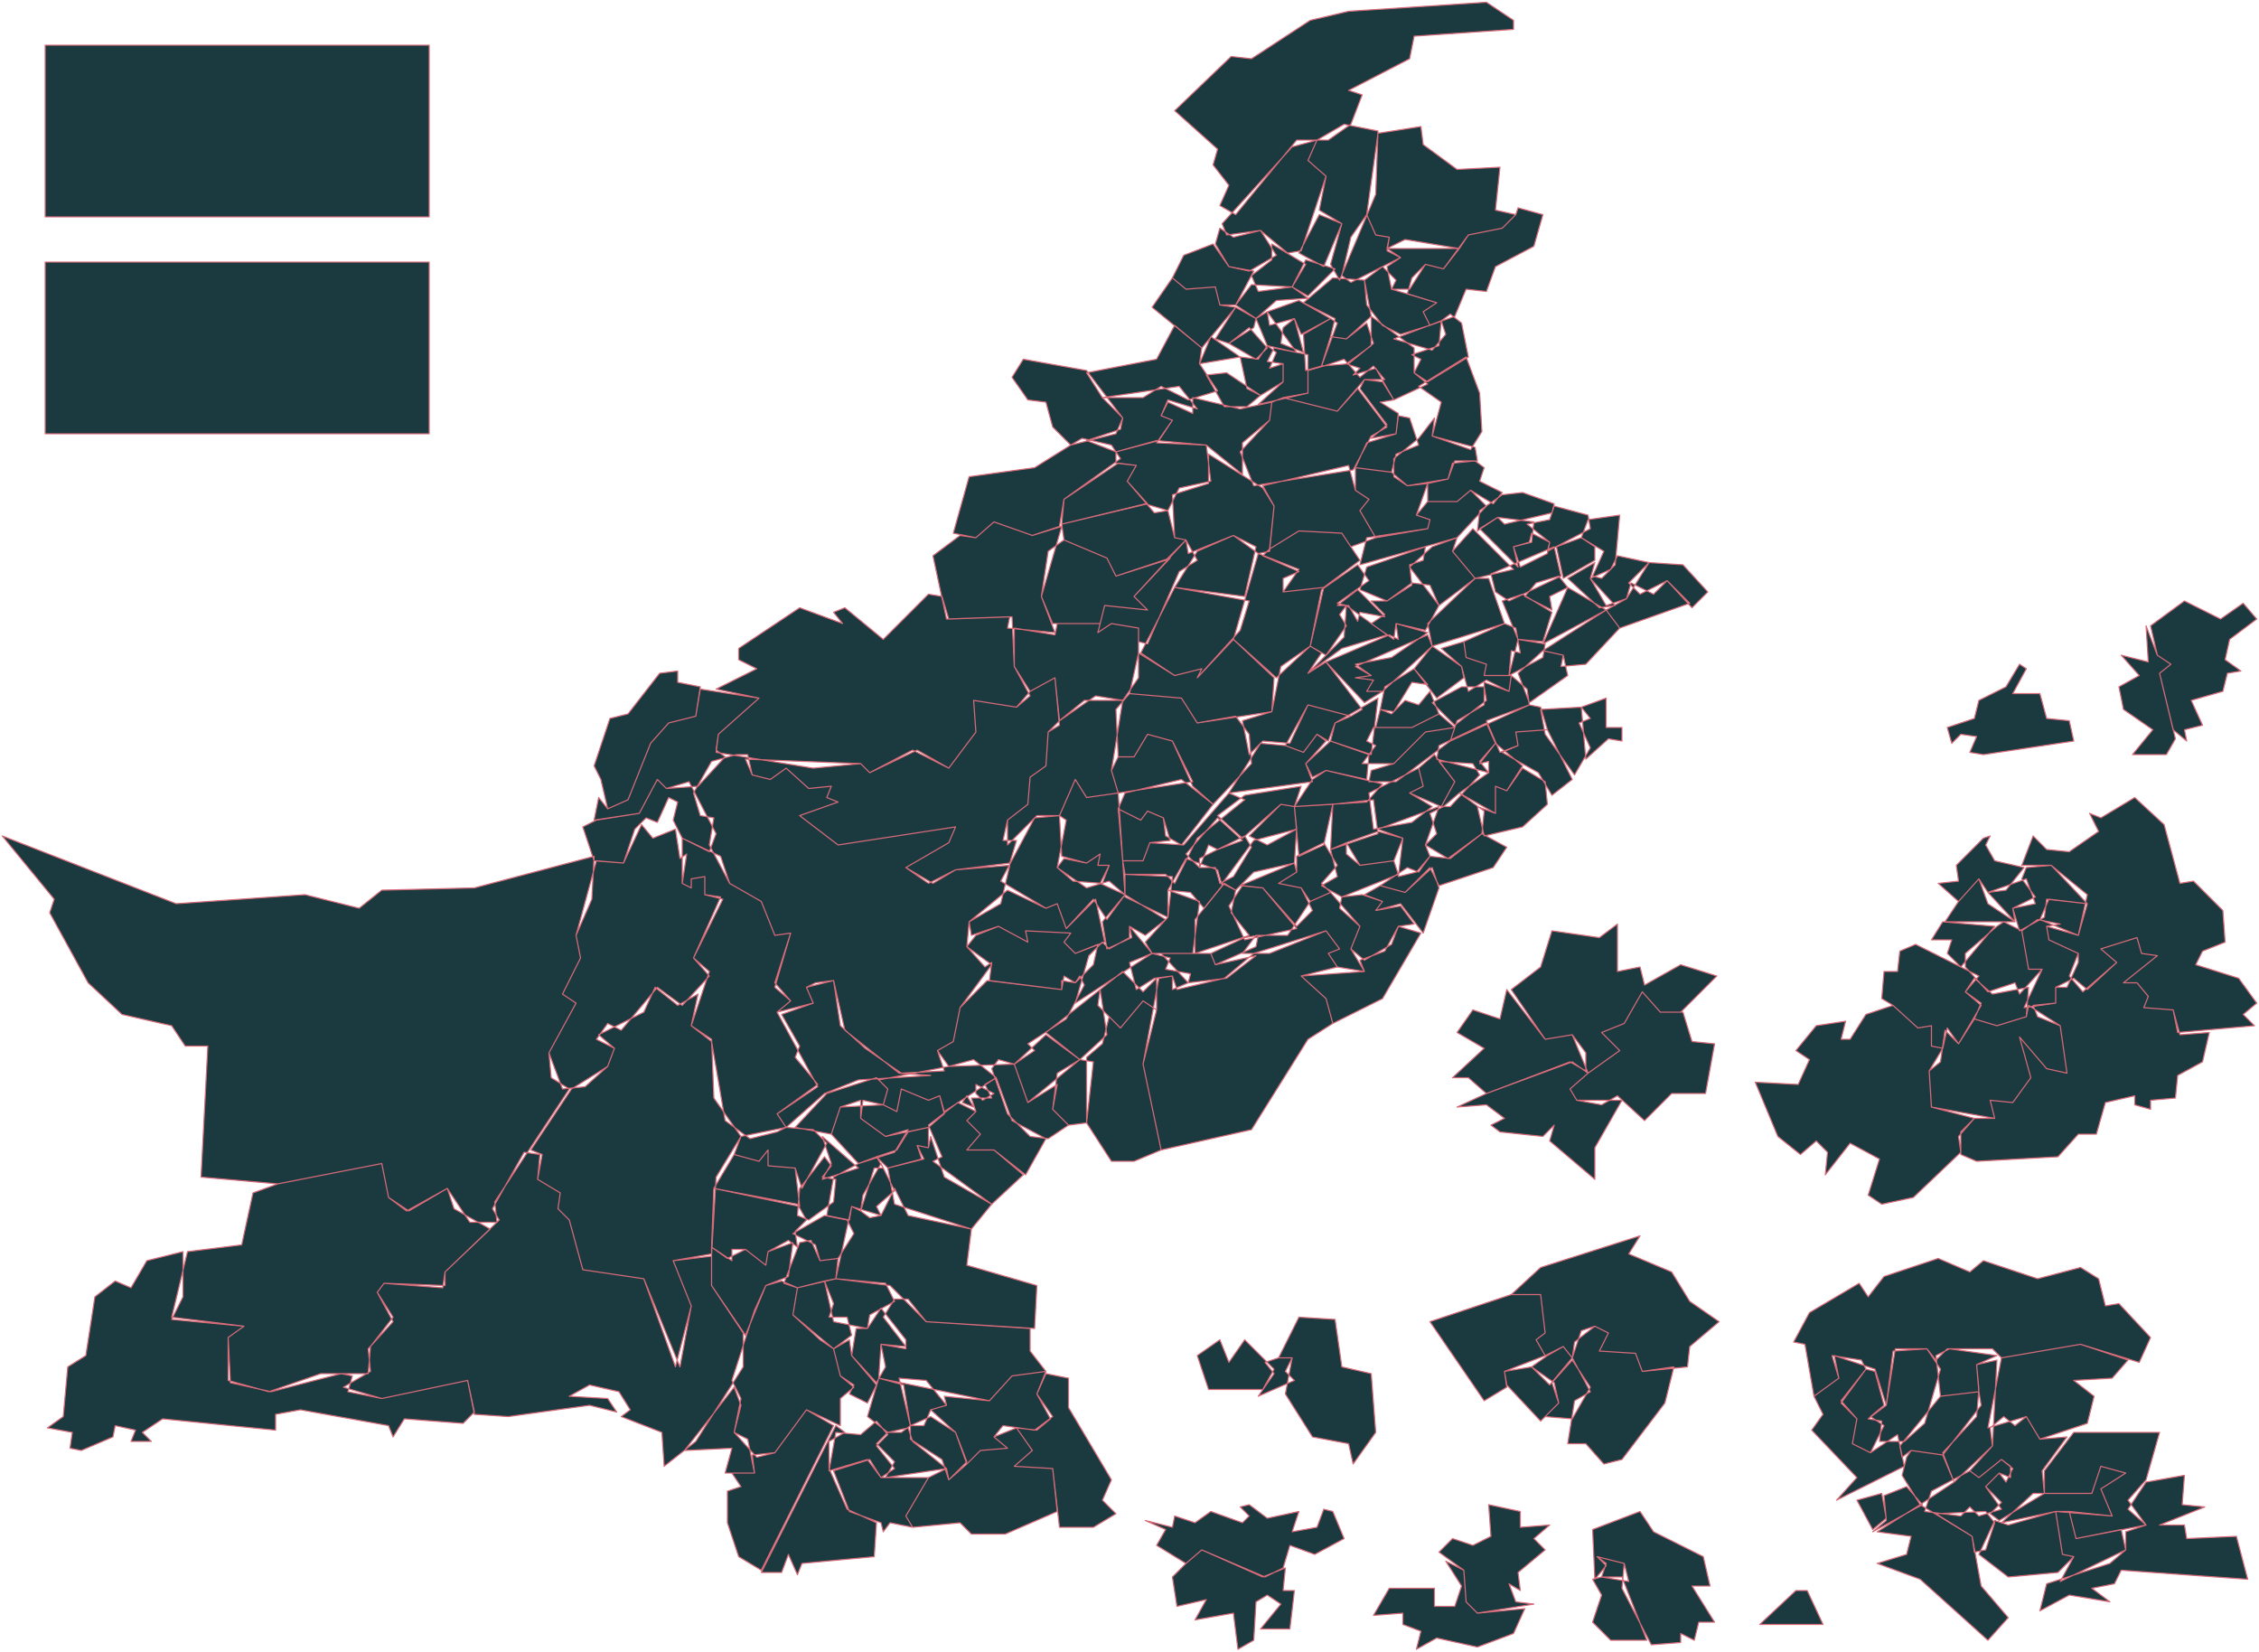
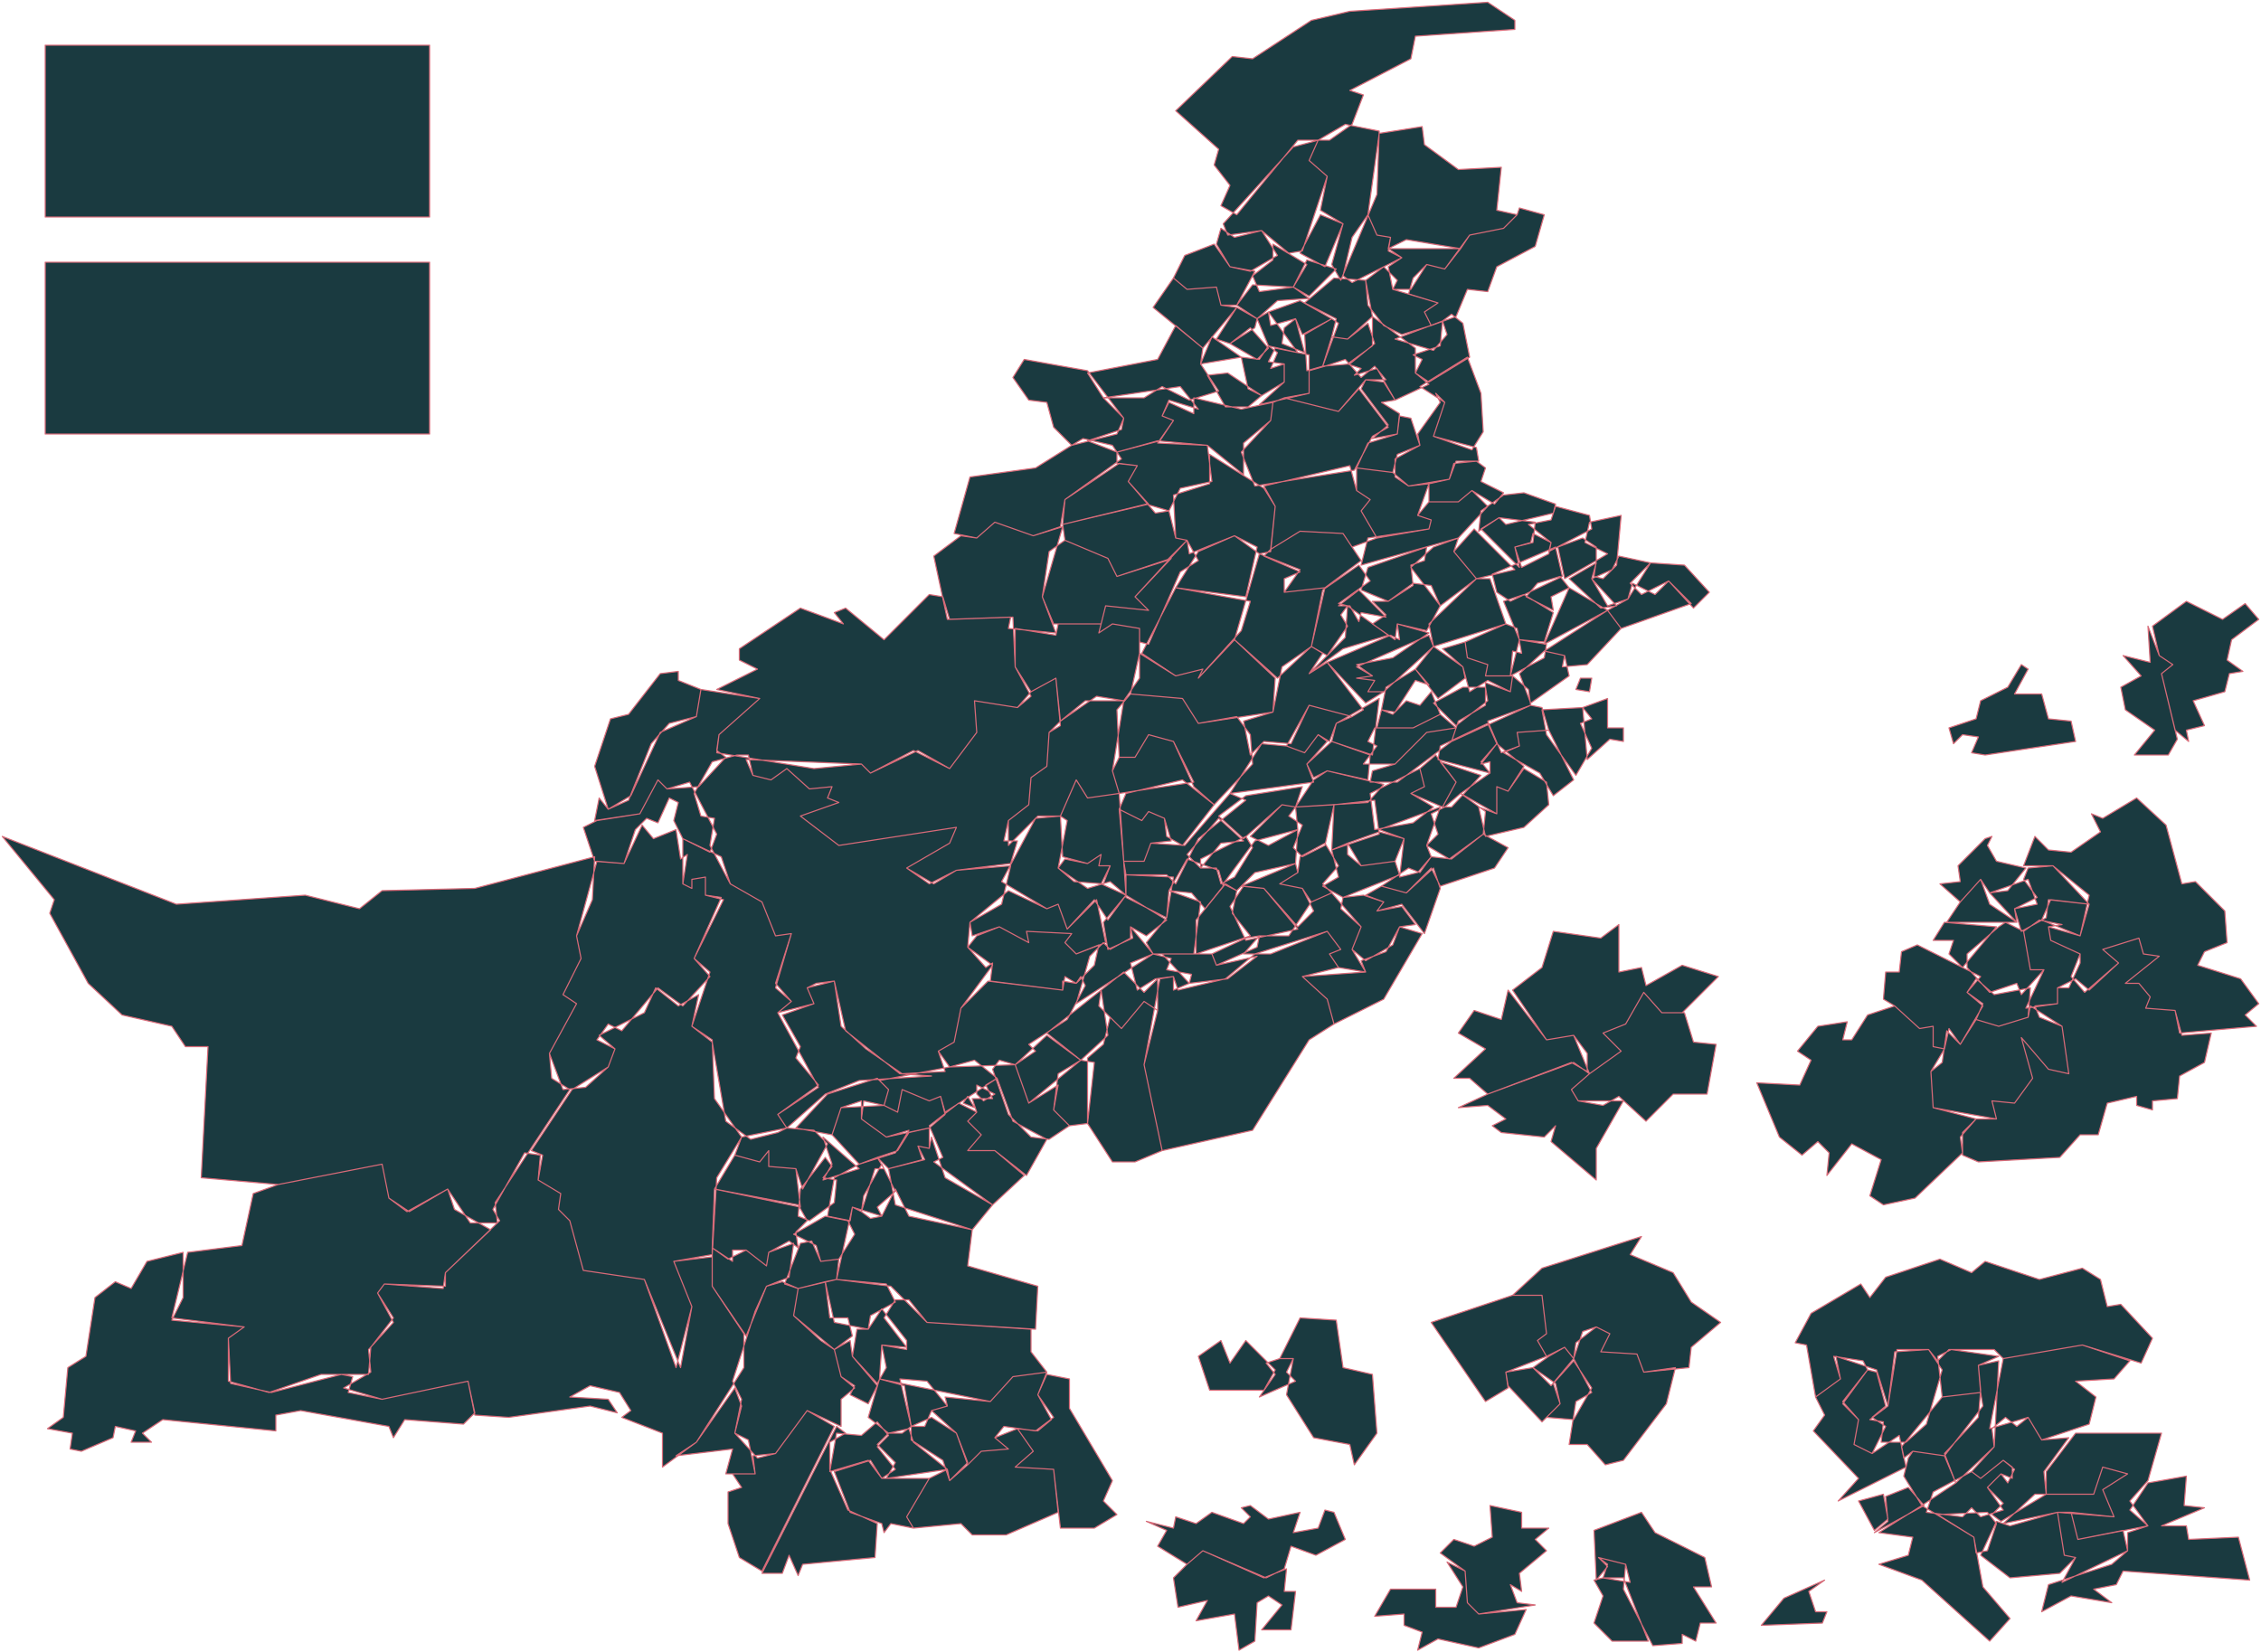
- <svg xmlns="http://www.w3.org/2000/svg" viewBox="0 0 1000 730.9">
+ <svg xmlns="http://www.w3.org/2000/svg" viewBox="0 0 1000 730.6">
  <g fill="#1a3a40" stroke="#d86a78" stroke-width="0.5" stroke-linejoin="round" fill-rule="evenodd">
-     <path d="M547 95 574 62 588 62 598 55 603 42 597 40 624 26 626 16 670 13 670 9 658 1 597 5 580 9 554 26 545 25 520 49 539 66 537 73 544 82 540 91ZM583 62 579 71 587 78 584 93 594 99 589 117 593 124 609 86 610 58 595 55ZM578 115 572 127 579 131 591 119ZM584 95 575 112 586 118 594 99ZM572 65 541 99 543 104 558 102 570 112 576 111 587 78 579 71 583 62ZM538 108 544 118 553 120 565 113 558 102 546 105 540 101ZM563 108 563 115 554 122 557 129 572 127 578 117ZM519 123 525 128 538 127 540 135 547 135 555 120 544 118 537 108 524 113ZM554 126 547 135 556 141 565 133 579 132 572 127ZM590 123 577 134 591 141 589 149 596 150 607 140 604 124ZM605 95 598 105 594 122 598 125 620 114 614 111 615 105 609 104ZM610 59 605 95 609 104 615 105 614 110 646 110 650 104 665 101 671 95 662 93 664 74 645 75 630 64 629 56ZM614 110 620 114 614 118 616 128 624 128 631 117 639 119 646 110 622 106ZM671 95 665 101 650 104 639 119 631 117 625 123 623 130 636 134 630 138 633 144 644 140 649 128 658 129 662 118 679 109 683 95 672 92ZM604 124 605 135 612 144 620 148 633 144 630 138 636 134 616 128 618 124 612 118ZM638 142 637 153 625 157 629 159 626 165 632 169 650 158 647 143 642 139ZM638 142 617 150 634 155 640 148ZM607 140 607 153 596 161 602 163 599 166 609 163 617 177 632 170 626 165 626 154ZM589 149 585 162 597 161 608 152 605 143 596 150ZM589 141 577 148 578 164 585 162 592 143ZM561 138 562 144 573 141 576 148 589 141 575 133ZM568 145 567 152 577 156 573 141ZM556 141 561 153 574 156 561 138ZM547 136 538 150 544 152 555 145 556 141ZM544 152 556 159 561 154 553 145ZM519 123 510 136 532 154 547 136 540 135 538 127 525 128ZM481 165 488 176 506 176 514 171 526 177 539 173 531 161 532 154 520 144 512 159ZM536 149 531 161 549 158ZM566 601 572 601 569 617 581 636 597 639 599 648 609 634 607 608 594 605 591 584 575 583ZM534 166 542 180 552 180 558 175 543 165ZM559 615 564 606 551 593 544 603 540 593 530 600 535 615ZM566 601 560 603 564 608 557 618 573 611 569 607 572 601ZM564 154 561 160 568 161 568 169 557 179 579 174 579 157ZM561 153 557 159 549 158 552 172 558 175 568 169 568 161 562 163 565 156ZM528 176 528 183 517 178 514 184 519 186 512 196 534 197 550 210 550 196 562 186 563 178 549 181ZM488 176 497 185 496 190 481 195 494 200 513 195 519 186 514 184 517 177 530 181 522 171ZM474 197 494 192 497 185 481 164 453 159 448 167 455 177 463 178 466 189ZM494 200 494 205 503 206 499 213 511 227 517 226 522 216 536 213 534 197 512 195ZM495 205 471 221 470 232 508 223 499 213 503 206ZM474 197 458 207 429 211 422 236 432 238 440 231 457 237 469 233 471 221 496 203 492 197 479 194ZM507 223 470 232 471 239 490 247 494 255 516 248 525 239 520 238 517 226ZM425 237 413 246 419 274 447 273 446 278 467 280 461 264 470 233 457 237 440 231 432 238ZM471 239 464 244 461 264 466 276 487 276 489 268 508 270 502 264 518 247 494 255 490 247ZM525 239 502 264 508 270 489 268 486 280 492 276 504 278 504 284 508 285 522 253 530 248ZM468 276 467 281 449 278 449 295 456 306 467 300 469 319 480 310 497 310 504 300 504 278 492 276 486 280 487 276ZM669 573 633 585 657 620 667 614 666 607 684 600 680 593 684 590 682 573ZM669 573 682 573 684 590 680 593 684 600 692 596 696 601 697 594 706 587 712 590 708 598 724 599 727 607 747 605 748 596 761 585 748 576 740 563 721 555 726 547 682 561ZM696 601 704 616 697 620 694 639 702 639 710 648 718 646 737 621 741 605 727 607 724 599 708 598 712 590 706 587 700 589ZM586 162 579 164 579 174 568 176 592 182 604 168 613 168 608 162 602 167 595 159ZM568 176 563 178 562 186 549 200 555 215 599 208 607 193 614 189 601 172 592 182ZM649 158 628 171 638 178 634 193 651 199 656 191 655 174ZM628 194 617 203 617 211 623 215 641 212 644 204 654 204 653 198 634 193 635 185ZM619 184 618 192 605 196 600 207 616 209 618 201 628 197 624 185ZM602 172 614 188 607 194 618 192 619 183 611 178 617 177 612 169 604 168ZM667 613 682 629 690 621 688 612 678 605 666 607ZM685 600 678 605 686 613 696 601 692 596ZM687 612 690 621 684 627 696 628 704 614 696 602ZM600 207 600 217 606 221 602 226 609 238 632 234 633 230 627 228 632 214 623 215 616 209ZM559 215 564 224 562 243 575 235 594 236 598 242 609 238 602 226 606 221 600 217 597 206ZM653 204 643 205 641 212 632 214 632 222 645 222 651 217 661 223 665 218 655 213 657 207ZM632 222 627 228 633 230 632 234 605 238 602 250 645 238 658 224 651 217 645 222ZM665 219 655 226 654 235 663 229 666 232 687 227 688 223 674 218ZM688 224 686 230 676 232 686 240 685 244 704 234 703 228ZM678 236 677 240 670 242 673 251 685 245 686 240ZM655 234 672 251 670 242 678 240 679 231 663 229ZM688 242 660 254 662 262 668 266 691 255ZM653 256 632 276 634 286 666 276 659 256ZM652 234 643 244 653 256 670 252ZM634 242 624 251 637 268 653 256 643 244 645 238ZM703 230 700 238 710 244 705 255 709 256 715 250 717 228ZM894 294 888 304 876 310 874 318 862 322 864 329 868 325 875 326 872 333 878 334 918 328 916 319 906 318 903 307 891 307 897 296ZM716 246 713 252 704 256 711 268 720 265 730 249ZM694 256 708 269 715 268 704 256 706 249ZM700 238 689 242 692 256 706 248 706 242ZM730 249 721 258 726 263 738 257 749 269 756 262 745 250ZM722 258 720 265 711 270 717 278 748 267 738 257 732 263ZM690 255 680 258 675 264 687 270 686 264 694 260ZM952 277 955 290 961 294 956 298 962 323 968 328 967 323 975 321 970 310 984 306 986 298 992 297 985 292 987 283 999 274 993 267 983 274 967 266ZM694 260 683 285 711 270ZM963 327 956 298 961 294 955 290 950 277 951 293 939 290 947 299 938 304 940 314 953 323 944 334 959 334ZM665 266 672 283 683 284 687 271 674 263ZM605 251 602 261 614 266 625 259 624 250 630 248 631 242ZM625 258 614 266 607 266 613 272 607 276 617 283 618 276 631 279 637 268 633 259ZM601 261 592 268 597 268 601 275 602 271 613 273ZM596 268 595 282 579 298 594 287 614 281ZM601 250 585 261 580 286 587 290 596 277 593 272 596 268 592 267 606 257ZM562 243 559 246 575 253 568 256 568 262 586 260 602 248 594 236 575 235ZM557 245 546 283 565 300 580 286 586 260 568 262 575 252ZM535 201 535 214 519 219 520 238 525 239 526 245 546 237 557 245 562 244 564 224 559 216ZM530 244 520 260 551 264 556 242 546 237ZM520 260 505 289 520 299 532 296 530 300 549 279 553 266ZM546 283 530 300 532 296 520 299 504 289 500 307 523 309 530 320 563 315 564 300ZM615 281 587 293 604 311 612 306 605 306 608 301 600 300 607 299 600 294 616 291 632 280 618 276 619 283ZM612 306 634 286 632 281 600 295 607 299 600 300 608 301 605 306ZM634 286 626 296 636 309 648 300 647 295ZM647 304 634 311 644 321 658 310 657 304ZM607 341 606 346 618 346 642 328 644 322 631 324 617 338ZM637 316 625 322 608 322 605 328 609 330 603 338 617 338 631 324 644 322ZM622 310 616 316 611 314 609 322 625 322 637 316 633 306 628 312ZM626 296 613 304 611 314 617 315 625 302 632 303ZM703 475 695 482 698 487 709 489 716 485 728 496 740 484 755 484 759 462 749 461 745 448 735 448 727 439 719 453 709 457 717 465ZM658 484 645 490 658 489 666 495 660 498 664 501 683 503 688 498 686 505 706 522 706 508 718 487 698 487 695 482 703 475 696 470ZM658 484 695 470 702 474 702 466 696 458 684 460 667 438 664 451 652 447 645 457 657 464 643 477 650 477ZM669 438 684 460 696 458 703 475 717 465 709 457 719 453 727 439 735 448 744 448 760 432 744 427 728 436 726 428 716 430 716 409 708 415 687 412 682 428ZM610 309 591 320 589 328 607 334ZM589 328 578 338 581 344 587 341 605 345 606 334ZM581 345 573 357 605 355 612 347 587 341ZM580 286 567 295 563 315 550 319 553 334 559 328 571 329 579 312 598 317 603 314 587 293 579 298 585 289ZM569 330 577 333 583 325 588 328 591 320 598 317 579 312ZM569 330 558 329 544 351 581 346 578 338 587 328 583 325 577 333ZM638 287 647 295 650 306 658 301 668 306 669 299 657 299 658 294 649 291 648 284ZM669 299 668 306 657 302 657 312 645 319 642 328 677 312 676 305ZM711 270 683 288 692 290 691 295 702 294 717 278ZM683 288 672 298 677 311 694 299 692 290ZM672 283 668 299 683 291 684 285ZM666 276 648 284 649 291 658 294 657 299 668 299 669 288 673 289 671 278ZM867 399 876 389 880 395 888 394 896 384 883 381 879 374 881 370 878 371 866 383 867 390 858 391ZM880 395 892 408 891 402 901 400 897 389ZM897 384 895 389 901 397 891 402 894 412 905 406 906 398 924 400 908 383ZM895 383 908 383 924 396 920 414 906 410 907 416 920 422 916 432 922 439 937 426 930 420 946 415 948 422 955 423 940 435 946 435 951 441 949 446 962 447 964 457 998 454 993 449 999 444 991 433 972 427 975 421 985 417 984 403 971 390 965 391 958 365 945 353 930 362 925 360 929 368 916 377 906 376 900 370ZM903 407 920 414 924 400 907 398ZM902 407 895 412 898 429 904 429 896 446 910 444 910 437 915 437 920 426 920 422 907 416 906 410 912 409ZM918 433 910 437 910 444 900 445 902 450 912 454 915 475 906 473 894 459 899 477 891 488 881 487 883 495 874 495 868 501 868 511 875 514 911 512 920 502 928 502 932 488 945 485 945 489 952 491 952 487 963 486 964 476 975 470 978 457 965 458 962 447 949 446 951 441 946 435 940 435 955 423 948 422 946 415 930 420 937 426 924 438ZM898 445 897 450 884 454 874 451 867 462 861 456 859 470 854 474 855 490 883 495 881 487 891 488 899 477 894 459 906 473 915 475 912 454ZM868 510 867 503 874 495 855 490 854 474 860 464 855 463 855 454 849 455 838 445 826 449 819 460 815 460 817 452 804 454 795 465 801 469 796 480 777 479 787 503 797 511 804 505 809 510 808 520 819 506 832 513 827 529 833 533 847 530ZM838 445 849 455 855 454 855 463 860 464 862 455 867 462 877 445 870 439 876 432 848 418 841 421 840 430 834 430 833 442ZM874 451 884 454 897 450 898 437 882 440 874 433 870 439 877 444ZM884 410 870 422 870 428 880 439 892 435 894 440 904 429 898 429 895 412 887 408ZM862 422 868 428 883 410 860 408 855 416 864 416ZM867 399 861 408 892 408 880 400 876 389ZM700 313 702 336 712 327 718 328 718 322 711 322 711 309ZM682 314 684 325 697 343 704 331 699 320 704 318 700 313ZM665 333 681 342 687 352 696 345 685 323 671 324 672 330ZM677 312 658 319 664 333 672 330 671 324 685 323 682 313ZM658 320 637 330 636 336 659 342 659 337 655 338 662 329ZM637 337 644 346 638 357 642 357 655 343 652 338ZM662 329 655 337 659 342 646 351 662 360 662 348 667 350 674 339ZM674 340 667 350 662 348 662 360 654 357 657 370 674 366 685 356 684 346ZM639 357 633 360 636 369 631 374 641 380 656 369 657 359 646 351ZM610 367 621 371 619 388 627 386 633 379 631 374 637 357ZM628 340 630 348 624 351 638 357 644 346 635 334ZM628 340 606 351 608 367 625 364 634 357 624 351 630 348ZM590 356 589 376 610 369 608 354ZM551 352 539 361 550 371 567 356 573 357 576 348ZM553 370 561 374 574 367 573 357 567 356ZM573 357 575 379 586 374 590 356ZM574 367 555 372 541 391 547 394 555 386 573 382ZM539 362 525 378 531 384 535 374 539 376 550 372ZM525 692 532 686 560 698 568 694 571 684 582 688 595 681 590 669 586 668 583 676 572 678 575 669 561 672 553 666 549 667 553 671 550 674 536 669 529 674 520 671 519 676 507 673 516 677 512 684ZM525 692 519 698 521 711 534 708 529 717 546 714 548 730 555 726 556 709 561 706 567 710 558 721 571 721 573 704 568 704 569 694 559 698 532 686ZM551 370 531 380 531 384 538 384 540 391 546 388 554 375ZM525 380 517 394 527 395 533 402 541 392 539 385ZM517 394 517 406 507 417 510 422 528 422 531 399ZM550 392 544 401 551 416 574 411 559 393ZM542 391 529 407 529 422 553 414 545 404 547 394ZM610 368 596 373 596 378 602 383 617 381 621 371ZM589 376 592 388 585 392 594 397 619 387 617 381 602 383 596 373ZM586 373 574 379 574 386 566 391 576 393 580 399 589 395 585 391 592 383ZM549 392 559 393 574 410 581 403 576 393 566 391 574 386 573 382ZM656 369 642 380 633 379 628 386 623 384 611 392 622 395 633 384 637 392 661 384 667 375ZM611 392 604 396 612 399 609 403 620 400 630 413 637 393 634 384 622 395ZM603 396 594 397 593 402 602 410 598 420 604 425 616 418 619 410 626 409 620 401 609 403 612 399ZM602 425 604 430 576 432 587 442 590 453 612 442 629 413 619 410 613 421ZM589 395 580 399 570 414 556 414 550 422 562 422 587 412 593 420 588 422 592 428 604 430 598 420 602 410ZM555 422 542 433 521 438 519 432 513 433 506 471 514 509 554 500 579 460 590 453 587 442 576 432 592 428 588 422 593 420 587 412ZM510 422 500 426 503 438 511 433 519 432 519 438 526 435 527 431 516 429 518 424ZM514 422 526 435 543 433 556 423 538 427 536 422ZM551 415 536 422 538 427 556 419 557 414ZM487 438 486 445 496 455 506 443 512 447 512 433 506 439 497 430ZM491 450 488 462 481 468 481 497 492 514 502 514 514 509 506 471 512 447 506 443 496 455ZM487 438 463 457 478 469 490 458ZM478 469 468 475 466 491 473 498 481 497 484 470ZM463 458 449 471 455 488 478 469ZM432 484 435 487 440 484 432 480ZM439 473 446 493 456 503 464 504 473 498 466 491 468 480 455 488 449 471 442 469ZM426 488 431 490 428 485ZM544 351 524 374 509 373 506 381 497 381 498 387 516 387 520 391 530 371 551 354ZM498 387 498 397 517 406 519 388ZM498 396 488 408 490 420 501 415 500 410 507 414 516 407ZM488 417 482 423 476 444 510 422 500 410 500 415 491 420ZM498 351 495 358 505 363 508 359 515 362 516 370 523 374 537 356 523 345ZM495 358 497 381 506 381 509 373 518 372 515 362 508 359 505 363ZM500 307 494 314 495 335 502 335 508 325 519 328 528 348 537 356 554 338 553 325 547 317 530 320 523 309ZM495 335 492 341 495 351 528 346 519 328 508 325 502 335ZM469 319 464 324 463 339 456 344 455 356 446 363 446 374 459 361 469 361 476 345 481 353 495 351 492 341 497 310 485 308ZM469 361 470 379 481 382 487 378 486 383 491 383 487 391 498 396 495 351 481 353 476 345ZM471 380 468 384 475 390 488 391 491 383 486 383 487 378 481 382ZM469 361 458 362 443 390 463 402 468 400 472 411 484 398 490 407 498 396 491 390 481 393 468 384 472 363ZM446 394 429 408 430 414 442 410 455 417 454 412 474 413 471 417 476 422 489 417 485 398 472 411 468 400 463 402ZM432 414 428 419 436 428 439 426 438 434 470 438 470 434 476 435 484 427 486 418 476 422 471 417 474 413 454 412 455 417 442 410ZM437 434 425 446 422 461 415 465 420 472 449 471 458 465 455 462 472 451 480 436 478 432 476 435 471 432 470 438ZM352 499 368 502 372 490 391 489 393 482 388 477 366 484ZM420 472 389 478 393 482 391 489 397 492 399 482 411 487 416 485 418 492 441 477 431 469ZM391 489 382 487 381 495 392 503 411 499 418 493 416 485 411 487 399 482 397 492ZM368 502 380 515 396 510 402 500 392 503 381 495 381 487 372 490ZM364 503 368 515 364 522 380 517ZM365 512 354 526 353 538 358 540 369 532 370 522 364 521 368 516ZM348 499 328 503 325 511 336 514 340 509 340 516 352 517 355 526 366 506 360 500ZM325 511 316 526 354 534 352 517 340 516 340 509 336 514ZM441 477 436 480 439 486 430 486 432 492 428 496 434 502 428 509 440 509 454 520 463 504 448 496ZM424 488 411 498 417 512 413 514 439 533 453 520 440 509 428 509 434 502 428 496 432 492ZM402 501 397 509 388 512 393 517 409 513 406 507 411 508 411 499ZM412 503 411 508 406 507 408 513 393 517 396 533 430 544 439 533 418 521ZM390 515 382 529 381 536 385 539 390 538 388 534 396 527ZM396 526 390 538 377 534 370 566 394 569 410 585 458 588 459 569 428 560 430 544 402 538ZM380 515 369 521 366 538 376 540 377 534 381 536 387 517 391 517 388 512ZM365 538 351 546 361 551 363 558 371 557 378 546 375 540ZM354 550 347 568 353 570 370 566 371 557 363 558 359 549ZM370 566 365 567 369 585 384 588 385 582 396 576 392 568ZM353 570 351 582 363 593 369 597 377 591 375 583 367 583 369 577 365 567ZM396 575 391 583 401 596 390 595 389 610 438 620 448 609 463 607 456 598 456 588 410 585 402 575ZM379 588 377 600 388 612 392 605 390 595 401 597 401 593 390 579 384 588ZM398 610 403 631 409 631 412 624 419 622 410 611ZM412 627 403 631 403 637 417 646 420 655 428 647 423 634ZM418 618 419 622 412 624 423 634 428 648 434 642 446 641 440 636 444 631 458 633 466 627 459 617 463 607 448 609 438 620ZM463 608 459 617 465 628 459 633 450 632 457 642 449 649 466 650 469 676 484 676 494 670 488 664 492 655 473 623 473 610ZM428 648 420 655 419 650 411 654 401 671 404 676 425 674 430 679 445 679 468 669 466 650 449 649 457 642 450 632 440 636 446 641 434 642ZM369 597 372 609 378 613 376 617 384 621 388 613 377 600 376 593ZM389 610 384 627 393 634 399 634 403 631 400 613ZM706 699 711 693 707 689 719 692 718 703 731 728 744 727 744 723 750 726 752 718 759 718 749 702 757 702 754 689 732 678 726 669 705 677ZM709 698 705 699 709 706 705 718 713 726 729 726 718 698ZM709 698 721 700 719 692 707 689 711 692ZM388 629 381 635 370 634 367 651 384 646 390 654 396 650 388 640 393 635ZM393 634 388 639 396 647 392 654 419 650 404 638 402 632ZM369 651 376 669 390 674 391 678 394 674 404 676 401 671 411 654 390 654 385 646ZM370 631 337 696 346 696 349 688 353 697 355 692 387 689 388 674 375 668 367 650 367 638 374 634ZM333 644 334 652 324 652 328 658 322 660 322 674 327 689 337 695 369 631 357 624 343 643ZM346 567 339 569 334 580 324 611 328 619 325 634 335 645 343 643 357 624 372 631 372 619 378 614 372 609 369 597 351 582 353 570ZM316 526 315 552 322 557 330 553 339 560 340 554 349 549 353 552 352 545 357 540 353 533ZM315 552 315 569 330 591 339 569 349 565 351 550 340 554 339 560 330 553 324 553 324 558ZM325 614 303 642 324 641 321 652 334 652 331 637 325 634 328 622ZM950 656 942 668 950 675 941 678 941 686 934 692 906 701 903 713 916 706 934 709 926 703 936 701 939 695 995 699 990 680 968 681 967 675 956 675 976 667 966 666 967 653ZM918 634 905 651 905 661 926 661 930 649 941 652 930 659 935 671 916 669 919 681 950 675 942 664 950 655 956 634ZM910 661 900 661 886 674 910 669 935 671 930 659 941 652 930 649 926 661ZM910 669 913 688 918 689 912 700 941 686 939 677 919 681 916 669ZM910 669 889 675 883 673 876 688 889 698 911 696 918 689 913 688ZM886 601 880 632 897 627 903 637 924 630 927 618 918 611 935 610 942 602 921 595ZM881 632 882 640 872 651 876 654 886 646 891 650 888 656 885 652 879 658 886 665 881 670 885 673 905 661 904 651 915 636 903 637 897 627 892 631 887 627ZM857 670 873 680 874 687 879 686 883 674 879 669ZM872 651 855 660 852 669 868 671 872 667 876 671 886 668 879 658 885 652 890 654 890 649 886 646 876 654ZM829 677 835 672 833 661 822 664ZM834 662 835 673 829 678 851 666 844 658ZM850 666 831 678 846 680 844 688 831 692 850 699 880 726 889 716 877 702 873 680ZM803 618 807 626 802 633 822 654 813 664 843 649 840 635 828 643 820 639 822 628 815 620 826 606 824 602 811 600 814 610ZM795 704 779 719 807 719 800 704ZM803 618 814 610 812 600 830 606 835 622 839 597 853 597 857 602 862 597 882 597 886 601 921 595 947 603 952 592 938 577 932 578 929 566 921 561 902 566 878 558 872 563 858 557 834 565 827 574 823 568 801 581 794 594 799 595ZM835 622 827 628 833 629 832 638 843 638 852 630 859 606 853 597 838 598ZM826 606 815 621 822 628 820 639 828 643 834 631 828 627 834 622 830 607ZM857 600 859 618 876 616 875 604 884 600 863 597ZM876 615 875 627 860 643 865 656 882 640 884 602 875 604ZM844 645 842 653 850 666 865 656 860 644 846 642ZM859 618 841 640 842 645 846 642 860 644 877 622 876 616ZM317 305 336 309 318 325 317 333 360 340 381 338 385 342 404 332 420 340 432 324 431 310 450 313 456 308 449 295 448 273 420 274 417 264 411 263 391 283 374 269 369 271 373 276 354 269 327 287 327 292 335 296ZM456 306 450 313 431 310 432 324 420 340 406 332 385 342 381 338 330 336 333 343 341 345 348 340 358 349 368 348 366 353 371 355 354 361 371 374 423 366 420 373 401 384 413 391 423 385 447 382 450 372 444 372 446 363 455 356 456 344 463 339 464 324 469 321 467 300ZM326 334 315 337 307 351 310 361 316 362 314 374 323 391 337 399 343 414 350 413 343 435 350 443 344 448 360 444 357 437 369 434 372 454 383 464 399 475 418 474 415 465 422 461 425 446 439 427 428 419 429 408 443 400 447 383 423 385 411 391 401 384 420 373 423 366 371 374 354 361 371 355 366 353 368 348 358 349 348 340 341 345 333 343 331 334ZM302 371 302 391 306 393 306 389 312 388 312 396 320 398 307 424 314 430 306 454 315 461 321 496 332 504 344 501 348 499 344 493 362 481 344 448 350 443 343 437 350 413 343 414 337 399 323 391 319 379ZM346 449 354 463 352 468 362 480 344 493 348 499 365 484 380 478 412 476 398 475 374 456 369 434 361 435 357 437 360 444ZM253 482 235 509 240 511 238 522 248 528 247 535 252 540 258 562 285 566 301 605 306 578 298 558 315 555 317 521 328 503 316 486 315 460 306 454 309 440 300 445 290 437 285 448 265 458 272 464 269 472ZM232 510 218 535 221 540 197 563 197 569 170 568 167 572 174 585 163 597 164 607 152 614 169 619 207 611 210 626 225 627 261 622 273 625 269 619 252 618 261 613 274 616 279 624 275 627 293 634 294 649 308 638 329 605 329 590 315 569 315 556 298 558 306 578 299 605 285 566 258 562 252 540 247 535 248 528 238 522 239 511ZM123 524 112 528 107 551 83 554 76 583 108 587 101 592 101 611 119 616 142 608 163 608 164 596 174 583 167 572 170 568 196 570 197 563 217 544 201 535 198 526 180 536 172 530 169 515ZM210 625 207 611 169 619 154 616 156 609 151 608 120 616 102 612 101 592 108 587 76 584 81 574 81 554 65 558 58 570 51 567 42 574 38 600 30 605 28 627 21 632 32 634 31 641 36 642 50 636 51 631 60 633 58 638 67 638 63 634 72 628 122 633 122 626 133 624 172 631 174 636 179 628 205 630ZM123 524 169 515 172 530 181 536 198 526 208 541 220 541 219 532 252 482 244 477 243 466 255 444 249 440 257 424 255 414 262 398 263 379 210 393 169 394 159 402 135 396 78 400 1 370 24 398 22 404 39 435 54 449 76 454 82 463 92 463 89 521ZM284 365 276 382 264 381 255 414 257 424 249 440 255 444 243 466 249 482 259 481 269 472 272 464 264 460 269 453 275 456 291 437 302 445 314 432 307 424 319 397 312 396 312 388 306 389 306 393 302 391 304 378 301 380 299 367 289 371ZM264 363 258 366 263 381 276 382 281 367 286 362 291 364 296 353 300 355 298 363 302 371 314 377 317 369 305 346 295 349 291 345 283 360ZM652 684 643 681 637 687 648 695 649 709 654 714 679 710 671 709 668 701 673 704 672 696 684 686 679 681 686 675 673 676 673 669 659 666 660 680ZM640 691 648 695 649 709 654 714 675 712 670 723 654 729 636 725 627 730 629 722 621 719 621 714 608 715 615 703 635 703 635 711 644 711 647 702ZM310 305 308 317 296 320 288 329 278 354 269 358 265 353 263 363 283 360 291 345 295 349 309 348 321 335 317 332 318 325 336 309ZM266 345 269 358 278 354 288 329 296 320 308 317 310 304 300 302 300 297 292 298 278 316 270 318 263 339ZM20 20 190 20 190 96 20 96ZM20 116 190 116 190 192 20 192Z" />
+     <path d="M547 95 574 62 588 62 598 55 603 42 597 40 624 26 626 16 670 13 670 9 658 1 597 5 580 9 554 26 545 25 520 49 539 66 537 73 544 82 540 91ZM583 62 579 71 587 78 584 93 594 99 589 117 593 124 609 86 610 58 595 55ZM578 115 572 127 579 131 591 119ZM584 95 575 112 586 118 594 99ZM572 65 541 99 543 104 558 102 570 112 576 111 587 78 579 71 583 62ZM538 108 544 118 553 120 565 113 558 102 546 105 540 101ZM563 108 563 115 554 122 557 129 572 127 578 117ZM519 123 525 128 538 127 540 135 547 135 555 120 544 118 537 108 524 113ZM554 126 547 135 556 141 565 133 579 132 572 127ZM590 123 577 134 591 141 589 149 596 150 607 140 604 124ZM605 95 598 105 594 122 598 125 620 114 614 111 615 105 609 104ZM610 59 605 95 609 104 615 105 614 110 646 110 650 104 665 101 671 95 662 93 664 74 645 75 630 64 629 56ZM614 110 620 114 614 118 616 128 624 128 631 117 639 119 646 110 622 106ZM671 95 665 101 650 104 639 119 631 117 625 123 623 130 636 134 630 138 633 144 644 140 649 128 658 129 662 118 679 109 683 95 672 92ZM604 124 605 135 612 144 620 148 633 144 630 138 636 134 616 128 618 124 612 118ZM638 142 637 153 625 157 629 159 626 165 632 169 650 158 647 143 642 139ZM638 142 617 150 634 155 640 148ZM607 140 607 153 596 161 602 163 599 166 609 163 617 177 632 170 626 165 626 154ZM589 149 585 162 597 161 608 152 605 143 596 150ZM589 141 577 148 578 164 585 162 592 143ZM561 138 562 144 573 141 576 148 589 141 575 133ZM568 145 567 152 577 156 573 141ZM556 141 561 153 574 156 561 138ZM547 136 538 150 544 152 555 145 556 141ZM544 152 556 159 561 154 553 145ZM519 123 510 136 532 154 547 136 540 135 538 127 525 128ZM481 165 488 176 506 176 514 171 526 177 539 173 531 161 532 154 520 144 512 159ZM536 149 531 161 549 158ZM566 601 572 601 569 617 581 636 597 639 599 648 609 634 607 608 594 605 591 584 575 583ZM534 166 542 180 552 180 558 175 543 165ZM559 615 564 606 551 593 544 603 540 593 530 600 535 615ZM566 601 560 603 564 608 557 618 573 611 569 607 572 601ZM564 154 561 160 568 161 568 169 557 179 579 174 579 157ZM561 153 557 159 549 158 552 172 558 175 568 169 568 161 562 163 565 156ZM528 176 528 183 517 178 514 184 519 186 512 196 534 197 550 210 550 196 562 186 563 178 549 181ZM488 176 497 185 496 190 481 195 494 200 513 195 519 186 514 184 517 177 530 181 522 171ZM474 197 494 192 497 185 481 164 453 159 448 167 455 177 463 178 466 189ZM494 200 494 205 503 206 499 213 511 227 517 226 522 216 536 213 534 197 512 195ZM495 205 471 221 470 232 508 223 499 213 503 206ZM474 197 458 207 429 211 422 236 432 238 440 231 457 237 469 233 471 221 496 203 492 197 479 194ZM507 223 470 232 471 239 490 247 494 255 516 248 525 239 520 238 517 226ZM425 237 413 246 419 274 447 273 446 278 467 280 461 264 470 233 457 237 440 231 432 238ZM471 239 464 244 461 264 466 276 487 276 489 268 508 270 502 264 518 247 494 255 490 247ZM525 239 502 264 508 270 489 268 486 280 492 276 504 278 504 284 508 285 522 253 530 248ZM468 276 467 281 449 278 449 295 456 306 467 300 469 319 480 310 497 310 504 300 504 278 492 276 486 280 487 276ZM669 573 633 585 657 620 667 614 666 607 684 600 680 593 684 590 682 573ZM669 573 682 573 684 590 680 593 684 600 692 596 696 601 697 594 706 587 712 590 708 598 724 599 727 607 747 605 748 596 761 585 748 576 740 563 721 555 726 547 682 561ZM696 601 704 616 697 620 694 639 702 639 710 648 718 646 737 621 741 605 727 607 724 599 708 598 712 590 706 587 700 589ZM586 162 579 164 579 174 568 176 592 182 604 168 613 168 608 162 602 167 595 159ZM568 176 563 178 562 186 549 200 555 215 599 208 607 193 614 189 601 172 592 182ZM649 158 628 171 639 178 634 193 651 199 656 191 655 174ZM627 192 628 197 617 203 617 211 623 215 641 212 644 204 654 204 653 198 634 193 639 178 635 174 637 178ZM619 184 618 192 605 196 600 207 616 209 618 201 628 197 624 185ZM602 172 614 188 607 194 618 192 619 183 611 178 617 177 612 169 604 168ZM667 613 682 629 690 621 688 612 678 605 666 607ZM685 600 678 605 686 613 696 601 692 596ZM687 612 690 621 684 627 696 628 704 614 696 602ZM600 207 600 217 606 221 602 226 609 238 632 234 633 230 627 228 632 214 623 215 616 209ZM559 215 564 224 562 243 575 235 594 236 598 242 609 238 602 226 606 221 600 217 597 206ZM653 204 643 205 641 212 632 214 632 222 645 222 651 217 661 223 665 218 655 213 657 207ZM632 222 627 228 633 230 632 234 605 238 602 250 645 238 658 224 651 217 645 222ZM665 219 655 226 654 235 663 229 666 232 687 227 688 223 674 218ZM688 224 686 230 676 232 686 240 685 244 704 234 703 228ZM678 236 677 240 670 242 673 251 685 245 686 240ZM655 234 672 251 670 242 678 240 679 231 663 229ZM688 242 660 254 662 262 668 266 691 255ZM653 256 632 276 634 286 666 276 659 256ZM652 234 643 244 653 256 670 252ZM634 242 624 251 637 268 653 256 643 244 645 238ZM703 231 701 240 711 245 706 248 705 255 709 256 715 250 717 228ZM894 294 888 304 876 310 874 318 862 322 864 329 868 325 875 326 872 333 878 334 918 328 916 319 906 318 903 307 891 307 897 296ZM716 246 713 252 704 256 711 268 720 265 730 249ZM694 256 708 269 715 268 704 256 706 249ZM700 238 689 242 692 256 706 248 706 242ZM730 249 721 258 726 263 738 257 749 269 756 262 745 250ZM722 258 720 265 711 270 717 278 748 267 738 257 732 263ZM690 255 680 258 675 264 687 270 686 264 694 260ZM952 277 955 290 961 294 956 298 962 323 968 328 967 323 975 321 970 310 984 306 986 298 992 297 985 292 987 283 999 274 993 267 983 274 967 266ZM694 260 683 285 711 270ZM963 327 956 298 961 294 955 290 950 277 951 293 939 290 947 299 938 304 940 314 953 323 944 334 959 334ZM665 266 672 283 683 284 687 271 674 263ZM605 251 602 261 614 266 625 259 624 250 630 248 631 242ZM625 258 614 266 607 266 613 272 607 276 617 283 618 276 631 279 637 268 633 259ZM601 261 592 268 597 268 601 275 602 271 613 273ZM596 268 595 282 579 298 594 287 614 281ZM601 250 585 261 580 286 587 290 596 277 593 272 596 268 592 267 606 257ZM562 243 559 246 575 253 568 256 568 262 586 260 602 248 594 236 575 235ZM557 245 546 283 565 300 580 286 586 260 568 262 575 252ZM535 201 535 214 519 219 520 238 525 239 526 245 546 237 557 245 562 244 564 224 559 216ZM530 244 520 260 551 264 556 242 546 237ZM520 260 505 289 520 299 532 296 530 300 549 279 553 266ZM546 283 530 300 532 296 520 299 504 289 500 307 523 309 530 320 563 315 564 300ZM615 281 587 293 604 311 612 306 605 306 608 301 600 300 607 299 600 294 616 291 632 280 618 276 619 283ZM612 306 634 286 632 281 600 295 607 299 600 300 608 301 605 306ZM634 286 626 296 636 309 648 300 647 295ZM647 304 634 311 644 321 658 310 657 304ZM607 341 606 346 618 346 642 328 644 322 631 324 617 338ZM637 316 625 322 608 322 605 328 609 330 603 338 617 338 631 324 644 322ZM622 310 616 316 611 314 609 322 625 322 637 316 633 306 628 312ZM626 296 613 304 611 314 617 315 626 301 632 303ZM703 475 695 482 698 487 709 489 716 485 728 496 740 484 755 484 759 462 749 461 745 448 735 448 727 439 719 453 709 457 717 465ZM658 484 645 490 658 489 666 495 660 498 664 501 683 503 688 498 686 505 706 522 706 508 718 487 698 487 695 482 703 475 696 470ZM658 484 695 470 702 474 702 466 696 458 684 460 667 438 664 451 652 447 645 457 657 464 643 477 650 477ZM669 438 684 460 696 458 703 475 717 465 709 457 719 453 727 439 735 448 744 448 760 432 744 427 728 436 726 428 716 430 716 409 708 415 687 412 682 428ZM610 309 591 320 589 328 607 334ZM589 328 578 338 581 344 587 341 605 345 606 334ZM581 345 573 357 605 355 612 347 587 341ZM580 286 567 295 563 315 550 319 553 334 559 328 571 329 579 312 598 317 603 314 587 293 579 298 585 289ZM569 330 577 333 583 325 588 328 591 320 598 317 579 312ZM569 330 558 329 544 351 581 346 578 338 587 328 583 325 577 333ZM638 287 647 295 650 306 658 301 668 306 669 299 657 299 658 294 649 291 648 284ZM669 299 668 306 657 302 657 312 645 319 642 328 677 312 676 305ZM711 270 683 288 692 290 691 295 702 294 717 278ZM683 288 672 298 677 311 694 299 692 290ZM672 283 668 299 683 291 684 285ZM666 276 648 284 649 291 658 294 657 299 668 299 669 288 673 289 671 278ZM867 399 876 389 880 395 888 394 896 384 883 381 879 374 881 370 878 371 866 383 867 390 858 391ZM880 395 892 408 891 402 901 400 897 389ZM897 384 895 389 901 397 891 402 894 412 905 406 906 398 924 400 908 383ZM895 383 908 383 924 396 920 414 906 410 907 416 920 422 916 432 922 439 937 426 930 420 946 415 948 422 955 423 940 435 946 435 951 441 949 446 962 447 964 457 998 454 993 449 999 444 991 433 972 427 975 421 985 417 984 403 971 390 965 391 958 365 945 353 930 362 925 360 929 368 916 377 906 376 900 370ZM903 407 920 414 924 400 907 398ZM902 407 895 412 898 429 904 429 896 446 910 444 910 437 915 437 920 426 920 422 907 416 906 410 912 409ZM918 433 910 437 910 444 900 445 902 450 912 454 915 475 906 473 894 459 899 477 891 488 881 487 883 495 874 495 868 501 868 511 875 514 911 512 920 502 928 502 932 488 945 485 945 489 952 491 952 487 963 486 964 476 975 470 978 457 965 458 962 447 949 446 951 441 946 435 940 435 955 423 948 422 946 415 930 420 937 426 924 438ZM898 445 897 450 884 454 874 451 867 462 861 456 859 470 854 474 855 490 883 495 881 487 891 488 899 477 894 459 906 473 915 475 912 454ZM868 510 867 503 874 495 855 490 854 474 860 464 855 463 855 454 849 455 838 445 826 449 819 460 815 460 817 452 804 454 795 465 801 469 796 480 777 479 787 503 797 511 804 505 809 510 808 520 819 506 832 513 827 529 833 533 847 530ZM838 445 849 455 855 454 855 463 860 464 862 455 867 462 877 445 870 439 876 432 848 418 841 421 840 430 834 430 833 442ZM874 451 884 454 897 450 898 437 882 440 874 433 870 439 877 444ZM884 410 870 422 870 428 880 439 892 435 894 440 904 429 898 429 895 412 887 408ZM862 422 868 428 883 410 860 408 855 416 864 416ZM867 399 861 408 892 408 880 400 876 389ZM700 313 702 336 712 327 718 328 718 322 711 322 711 309ZM682 314 684 325 697 343 704 331 699 320 704 318 700 313ZM665 333 681 342 687 352 696 345 685 323 671 324 672 330ZM677 312 658 319 664 333 672 330 671 324 685 323 682 313ZM658 320 637 330 636 336 659 342 659 337 655 338 662 329ZM637 337 644 346 638 357 642 357 655 343ZM662 329 655 337 659 342 646 351 662 360 662 348 667 350 674 339ZM674 340 667 350 662 348 662 360 654 357 657 370 674 366 685 356 684 346ZM639 357 633 360 636 369 631 374 641 380 656 369 657 359 646 351ZM610 367 621 371 619 388 627 386 633 379 631 374 637 357ZM628 340 630 348 624 351 638 357 644 346 635 334ZM628 340 606 351 608 367 625 364 634 357 624 351 630 348ZM590 356 589 376 610 369 608 354ZM551 352 539 361 550 371 567 356 573 357 576 348ZM553 370 561 374 574 367 573 357 567 356ZM573 357 570 361 576 365 572 375 576 379 586 374 590 356ZM574 367 555 372 541 391 547 394 555 386 573 382ZM539 362 525 378 531 384 540 373 550 372ZM525 692 532 686 560 698 568 694 571 684 582 688 595 681 590 669 586 668 583 676 572 678 575 669 561 672 553 666 549 667 553 671 550 674 536 669 529 674 520 671 519 676 507 673 516 677 512 684ZM525 692 519 698 521 711 534 708 529 717 546 714 548 730 555 726 556 709 561 706 567 710 558 721 571 721 573 704 568 704 569 694 559 698 532 686ZM551 370 531 380 531 384 538 384 540 391 546 388 554 375ZM525 380 517 394 527 395 533 402 541 392 539 385ZM517 394 516 406 507 417 510 422 528 422 531 399ZM550 392 544 401 551 416 574 411 559 393ZM542 391 529 407 529 422 553 414 545 404 547 394ZM610 368 596 373 596 378 602 383 617 381 621 371ZM589 376 592 388 585 392 594 397 619 387 617 381 602 383 596 373ZM586 373 575 379 574 386 566 391 576 393 580 399 589 395 585 391 592 383ZM549 392 559 393 574 410 581 403 576 393 566 391 574 386 573 382ZM656 369 642 380 633 379 628 386 623 384 611 392 622 395 633 384 637 392 661 384 667 375ZM611 392 604 396 612 399 609 403 620 400 630 413 637 393 634 384 622 395ZM603 396 594 397 593 402 602 410 598 420 604 425 616 418 619 410 626 409 620 401 609 403 612 399ZM602 425 604 430 576 432 587 442 590 453 612 442 629 413 619 410 613 421ZM589 395 580 399 570 414 557 414 550 422 562 422 587 412 593 420 588 422 592 428 604 430 598 420 602 410ZM555 422 542 433 521 438 519 432 513 433 506 471 514 509 554 500 579 460 590 453 587 442 576 432 592 428 588 422 593 420 587 412ZM510 422 500 426 503 438 511 433 519 432 519 438 526 435 527 431 516 429 518 424ZM514 422 526 435 543 433 556 423 538 427 536 422ZM551 415 536 422 538 427 556 419 557 414ZM487 438 486 445 496 455 506 443 512 447 512 433 506 439 497 430ZM491 450 488 462 481 468 481 497 492 514 502 514 514 509 506 471 512 447 506 443 496 455ZM487 438 463 457 478 469 490 458ZM478 469 468 475 466 491 473 498 481 497 484 470ZM463 458 449 471 455 488 478 469ZM432 484 435 487 440 484 432 480ZM439 473 446 493 456 503 464 504 473 498 466 491 468 480 455 488 449 471 442 469ZM426 488 431 490 428 485ZM544 351 524 374 509 373 506 381 497 381 498 387 516 387 520 391 530 371 551 354ZM498 387 498 397 516 406 519 388ZM498 396 488 408 490 420 501 415 500 410 507 414 516 407ZM488 417 482 423 476 444 510 422 500 410 500 415 491 420ZM498 351 495 358 505 363 508 359 515 362 516 370 523 374 537 356 523 345ZM495 358 497 381 506 381 509 373 518 372 515 362 508 359 505 363ZM500 307 494 314 495 335 502 335 508 325 519 328 528 348 537 356 554 338 553 325 547 317 530 320 523 309ZM495 335 492 341 495 351 528 346 519 328 508 325 502 335ZM469 319 464 324 463 339 456 344 455 356 446 363 446 374 459 361 469 361 476 345 481 353 495 351 492 341 497 310 485 308ZM469 361 470 379 481 382 487 378 486 383 491 383 487 391 498 396 495 351 481 353 476 345ZM471 380 468 384 475 390 488 391 491 383 486 383 487 378 481 382ZM469 361 458 362 443 390 463 402 468 400 472 411 484 398 490 407 498 396 491 390 481 393 468 384 472 363ZM446 394 429 408 430 414 442 410 455 417 454 412 474 413 471 417 476 422 489 417 485 398 472 411 468 400 463 402ZM432 414 428 419 436 428 439 426 438 434 470 438 470 434 476 435 484 427 486 418 476 422 471 417 474 413 454 412 455 417 442 410ZM437 434 425 446 422 461 415 465 420 472 449 471 458 465 455 462 472 451 480 436 478 432 476 435 471 432 470 438ZM352 499 368 502 372 490 391 489 393 482 388 477 366 484ZM420 472 389 478 393 482 391 489 397 492 399 482 411 487 416 485 418 492 441 477 431 469ZM391 489 382 487 381 495 392 503 411 499 418 493 416 485 411 487 399 482 397 492ZM368 502 380 515 396 510 402 500 392 503 381 495 381 487 372 490ZM364 503 368 515 364 522 380 517ZM365 512 354 526 353 538 358 540 369 532 370 522 364 521 368 516ZM348 499 328 503 325 511 336 514 340 509 340 516 352 517 355 526 366 506 360 500ZM325 511 316 526 354 534 352 517 340 516 340 509 336 514ZM441 477 436 480 439 486 430 486 432 492 428 496 434 502 428 509 440 509 454 520 463 504 448 496ZM424 488 411 498 417 512 413 514 439 533 453 520 440 509 428 509 434 502 428 496 432 492ZM402 501 397 509 388 512 393 517 409 513 406 507 411 508 411 499ZM412 503 411 508 406 507 408 513 393 517 396 533 430 544 439 533 418 521ZM390 515 382 529 381 536 385 539 390 538 388 534 396 527ZM396 526 390 538 377 534 370 566 394 569 410 585 458 588 459 569 428 560 430 544 402 538ZM380 515 369 521 366 538 376 540 377 534 381 536 387 517 391 517 388 512ZM365 538 351 546 361 551 363 558 371 557 378 546 375 540ZM354 550 347 568 353 570 370 566 371 557 363 558 359 549ZM370 566 365 567 369 585 384 588 385 582 396 576 392 568ZM353 570 351 582 363 593 369 597 377 591 375 583 367 583 365 567ZM396 575 391 583 401 596 390 595 389 610 438 620 448 609 463 607 456 598 456 588 410 585 402 575ZM379 588 377 600 388 612 392 605 390 595 401 597 401 593 390 579 384 588ZM398 610 403 631 409 631 412 624 419 622 410 611ZM412 627 403 631 403 637 417 646 420 655 428 647 423 634ZM418 618 419 622 412 624 423 634 428 648 434 642 446 641 440 636 444 631 458 633 466 627 459 617 463 607 448 609 438 620ZM463 608 459 617 465 628 459 633 450 632 457 642 449 649 466 650 469 676 484 676 494 670 488 664 492 655 473 623 473 610ZM428 648 420 655 419 650 411 654 401 671 404 676 425 674 430 679 445 679 468 669 466 650 449 649 457 642 450 632 440 636 446 641 434 642ZM369 597 372 609 378 613 376 617 384 621 388 613 377 600 376 593ZM389 610 384 627 393 634 399 634 403 631 400 613ZM706 699 711 693 707 689 719 692 718 703 731 728 744 727 744 723 750 726 752 718 759 718 749 702 757 702 754 689 732 678 726 669 705 677ZM709 698 705 699 709 706 705 718 713 726 729 726 718 698ZM709 698 721 700 719 692 707 689 711 692ZM699 300 697 305 703 306 704 300ZM388 629 381 635 370 634 367 651 384 646 390 654 396 650 388 640 393 635ZM393 634 388 639 396 647 392 654 419 650 404 638 402 632ZM369 651 376 669 390 674 391 678 394 674 404 676 401 671 411 654 390 654 385 646ZM370 631 337 696 346 696 349 688 353 697 355 692 387 689 388 674 375 668 367 650 367 638 374 634ZM333 644 334 652 324 652 328 658 322 660 322 674 327 689 337 695 369 631 357 624 343 643ZM346 567 339 569 334 580 324 611 328 619 325 634 335 645 343 643 357 624 372 631 372 619 378 614 372 609 369 597 351 582 353 570ZM316 526 315 552 322 557 330 553 339 560 340 554 349 549 353 552 352 545 357 540 353 533ZM315 552 315 569 330 591 339 569 349 565 351 550 340 554 339 560 330 553 324 553 324 558ZM325 614 308 638 299 644 324 641 321 652 334 652 331 637 325 634 328 622ZM950 656 942 668 950 675 941 678 941 686 934 692 906 701 903 713 916 706 934 709 926 703 936 701 939 695 995 699 990 680 968 681 967 675 956 675 975 667 966 666 967 653ZM918 634 905 651 905 661 926 661 930 649 941 652 930 659 935 671 916 669 919 681 950 675 942 664 950 655 956 634ZM910 661 900 661 886 674 910 669 935 671 930 659 941 652 930 649 926 661ZM910 669 913 688 918 689 912 700 941 686 939 677 919 681 916 669ZM910 669 889 675 883 673 876 688 889 698 911 696 918 689 913 688ZM886 601 880 632 897 627 903 637 924 630 927 618 918 611 935 610 942 602 921 595ZM881 632 882 640 872 651 876 654 886 646 891 650 888 656 885 652 879 658 886 665 881 670 885 673 905 661 904 651 915 636 903 637 897 627 892 631 887 627ZM857 670 873 680 874 687 879 686 883 674 879 669ZM872 651 855 660 852 669 868 671 872 667 876 671 886 668 879 658 885 652 890 654 890 649 886 646 876 654ZM829 677 835 672 833 661 822 664ZM834 662 835 673 829 678 851 666 844 658ZM850 666 831 678 846 680 844 688 831 692 850 699 880 726 889 716 877 702 873 680ZM803 618 807 626 802 633 822 654 813 664 843 649 840 635 828 643 820 639 822 628 815 620 826 606 824 602 811 600 814 610ZM807 699 789 707 779 719 806 718 808 713 803 713 800 704ZM803 618 814 610 812 600 830 606 835 622 839 597 853 597 857 602 862 597 882 597 886 601 921 595 947 603 952 592 938 577 932 578 929 566 921 561 902 566 878 558 872 563 858 557 834 565 827 574 823 568 801 581 794 594 799 595ZM835 622 827 628 833 629 832 638 843 638 852 630 859 606 853 597 838 598ZM826 606 815 621 822 628 820 639 828 643 834 631 828 627 834 622 830 607ZM857 600 859 618 876 616 875 604 884 600 863 597ZM876 615 875 627 860 643 865 656 882 640 884 602 875 604ZM844 645 842 653 850 666 865 656 860 644 846 642ZM859 618 841 640 842 645 846 642 860 644 877 622 876 616ZM317 305 336 309 318 325 317 333 360 340 381 338 385 342 404 332 420 340 432 324 431 310 450 313 456 308 449 295 448 273 420 274 417 264 411 263 391 283 374 269 369 271 373 276 354 269 327 287 327 292 335 296ZM456 306 450 313 431 310 432 324 420 340 406 332 385 342 381 338 330 336 333 343 341 345 348 340 358 349 368 348 366 353 371 355 354 361 371 374 423 366 420 373 401 384 413 391 423 385 447 382 450 372 444 372 446 363 455 356 456 344 463 339 464 324 469 321 467 300ZM326 334 315 337 307 351 310 361 316 362 314 374 323 391 337 399 343 414 350 413 343 435 350 443 344 448 360 444 357 437 369 434 372 454 383 464 399 475 418 474 415 465 422 461 425 446 439 427 428 419 429 408 443 400 447 383 423 385 411 391 401 384 420 373 423 366 371 374 354 361 371 355 366 353 368 348 358 349 348 340 341 345 333 343 331 334ZM302 371 302 391 306 393 306 389 312 388 312 396 320 398 307 424 314 430 306 454 315 461 321 496 332 504 344 501 348 499 344 493 362 481 344 448 350 443 343 437 350 413 343 414 337 399 323 391 319 379ZM346 449 354 463 352 468 362 480 344 493 348 499 365 484 380 478 412 476 398 475 374 456 369 434 361 435 357 437 360 444ZM253 482 235 509 240 511 238 522 248 528 247 535 252 540 258 562 285 566 301 605 306 578 298 558 315 555 317 521 328 503 316 486 315 460 306 454 309 440 300 445 290 437 285 448 265 458 272 464 269 472ZM232 510 218 535 221 540 197 563 197 569 170 568 167 572 174 585 163 597 164 607 152 614 169 619 207 611 210 626 225 627 261 622 273 625 269 619 252 618 261 613 274 616 279 624 275 627 293 634 293 649 308 638 329 605 329 590 315 569 315 556 298 558 306 578 299 605 285 566 258 562 252 540 247 535 248 528 238 522 239 511ZM123 524 112 528 107 551 83 554 76 583 108 587 101 592 101 611 119 616 142 608 163 608 164 596 174 583 167 572 170 568 196 570 197 563 217 544 201 535 198 526 180 536 172 530 169 515ZM210 625 207 611 169 619 154 616 156 609 151 608 120 616 102 612 101 592 108 587 76 584 81 574 81 554 65 558 58 570 51 567 42 574 38 600 30 605 28 627 21 632 32 634 31 641 36 642 50 636 51 631 60 633 58 638 67 638 63 634 72 628 122 633 122 626 133 624 172 631 174 636 179 628 205 630ZM123 524 169 515 172 530 181 536 198 526 208 541 220 541 219 532 252 482 244 477 243 466 255 444 249 440 257 424 255 414 262 398 263 379 210 393 169 394 159 402 135 396 78 400 1 370 24 398 22 404 39 435 54 449 76 454 82 463 92 463 89 521ZM284 365 276 382 264 381 255 414 257 424 249 440 255 444 243 466 249 482 259 481 269 472 272 464 264 460 269 453 275 456 291 437 302 445 314 432 307 424 319 397 312 396 312 388 306 389 306 393 302 391 304 378 301 380 299 367 289 371ZM264 363 258 366 263 381 276 382 281 367 286 362 291 364 296 353 300 355 298 363 302 371 314 377 317 369 305 346 295 349 291 345 283 360ZM652 684 643 681 637 687 648 695 649 709 654 714 679 710 671 709 668 701 673 704 672 696 684 686 679 681 685 676 673 676 673 669 659 666 660 680ZM640 691 648 695 649 709 654 714 675 712 670 723 654 729 636 725 627 730 629 722 621 719 621 714 608 715 615 703 635 703 635 711 644 711 647 702ZM310 305 308 317 296 320 288 329 278 354 269 358 265 353 263 363 283 360 291 345 295 349 309 348 321 335 317 332 318 325 336 309ZM310 305 308 317 292 324 279 352 269 358 263 339 270 318 278 316 292 298 300 297 300 301ZM20 20 190 20 190 96 20 96ZM20 116 190 116 190 192 20 192Z" />
  </g>
</svg>
